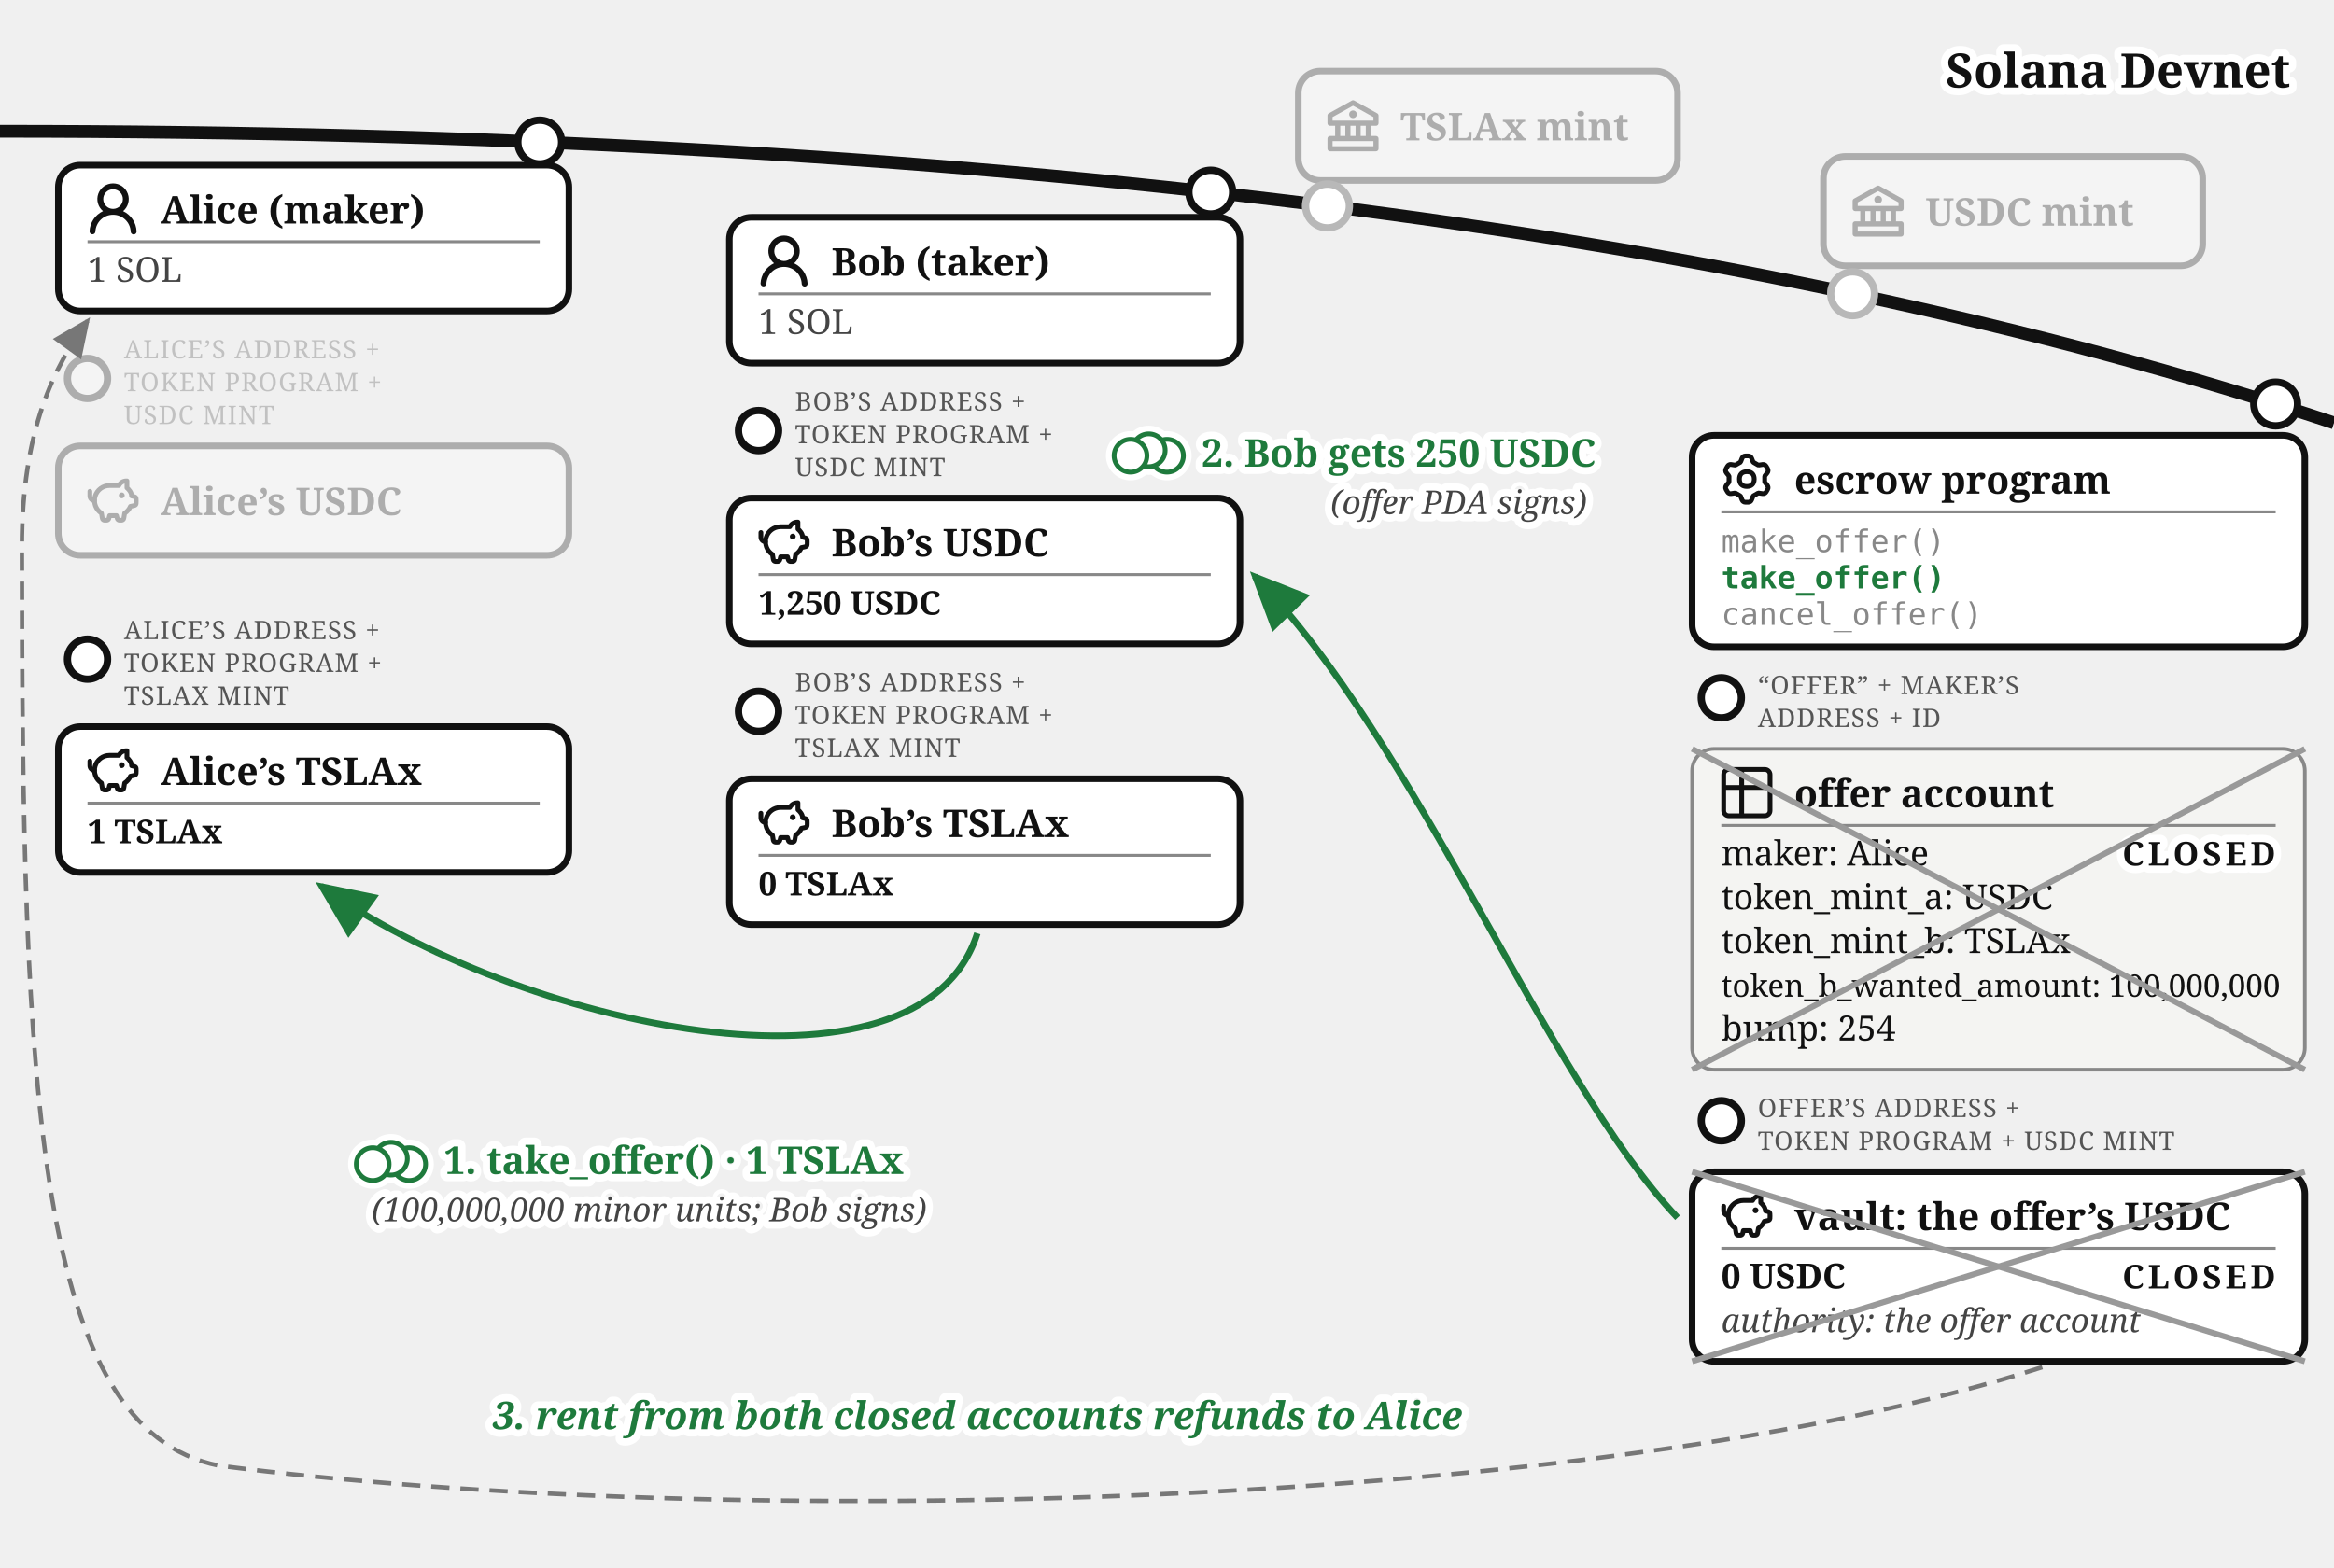
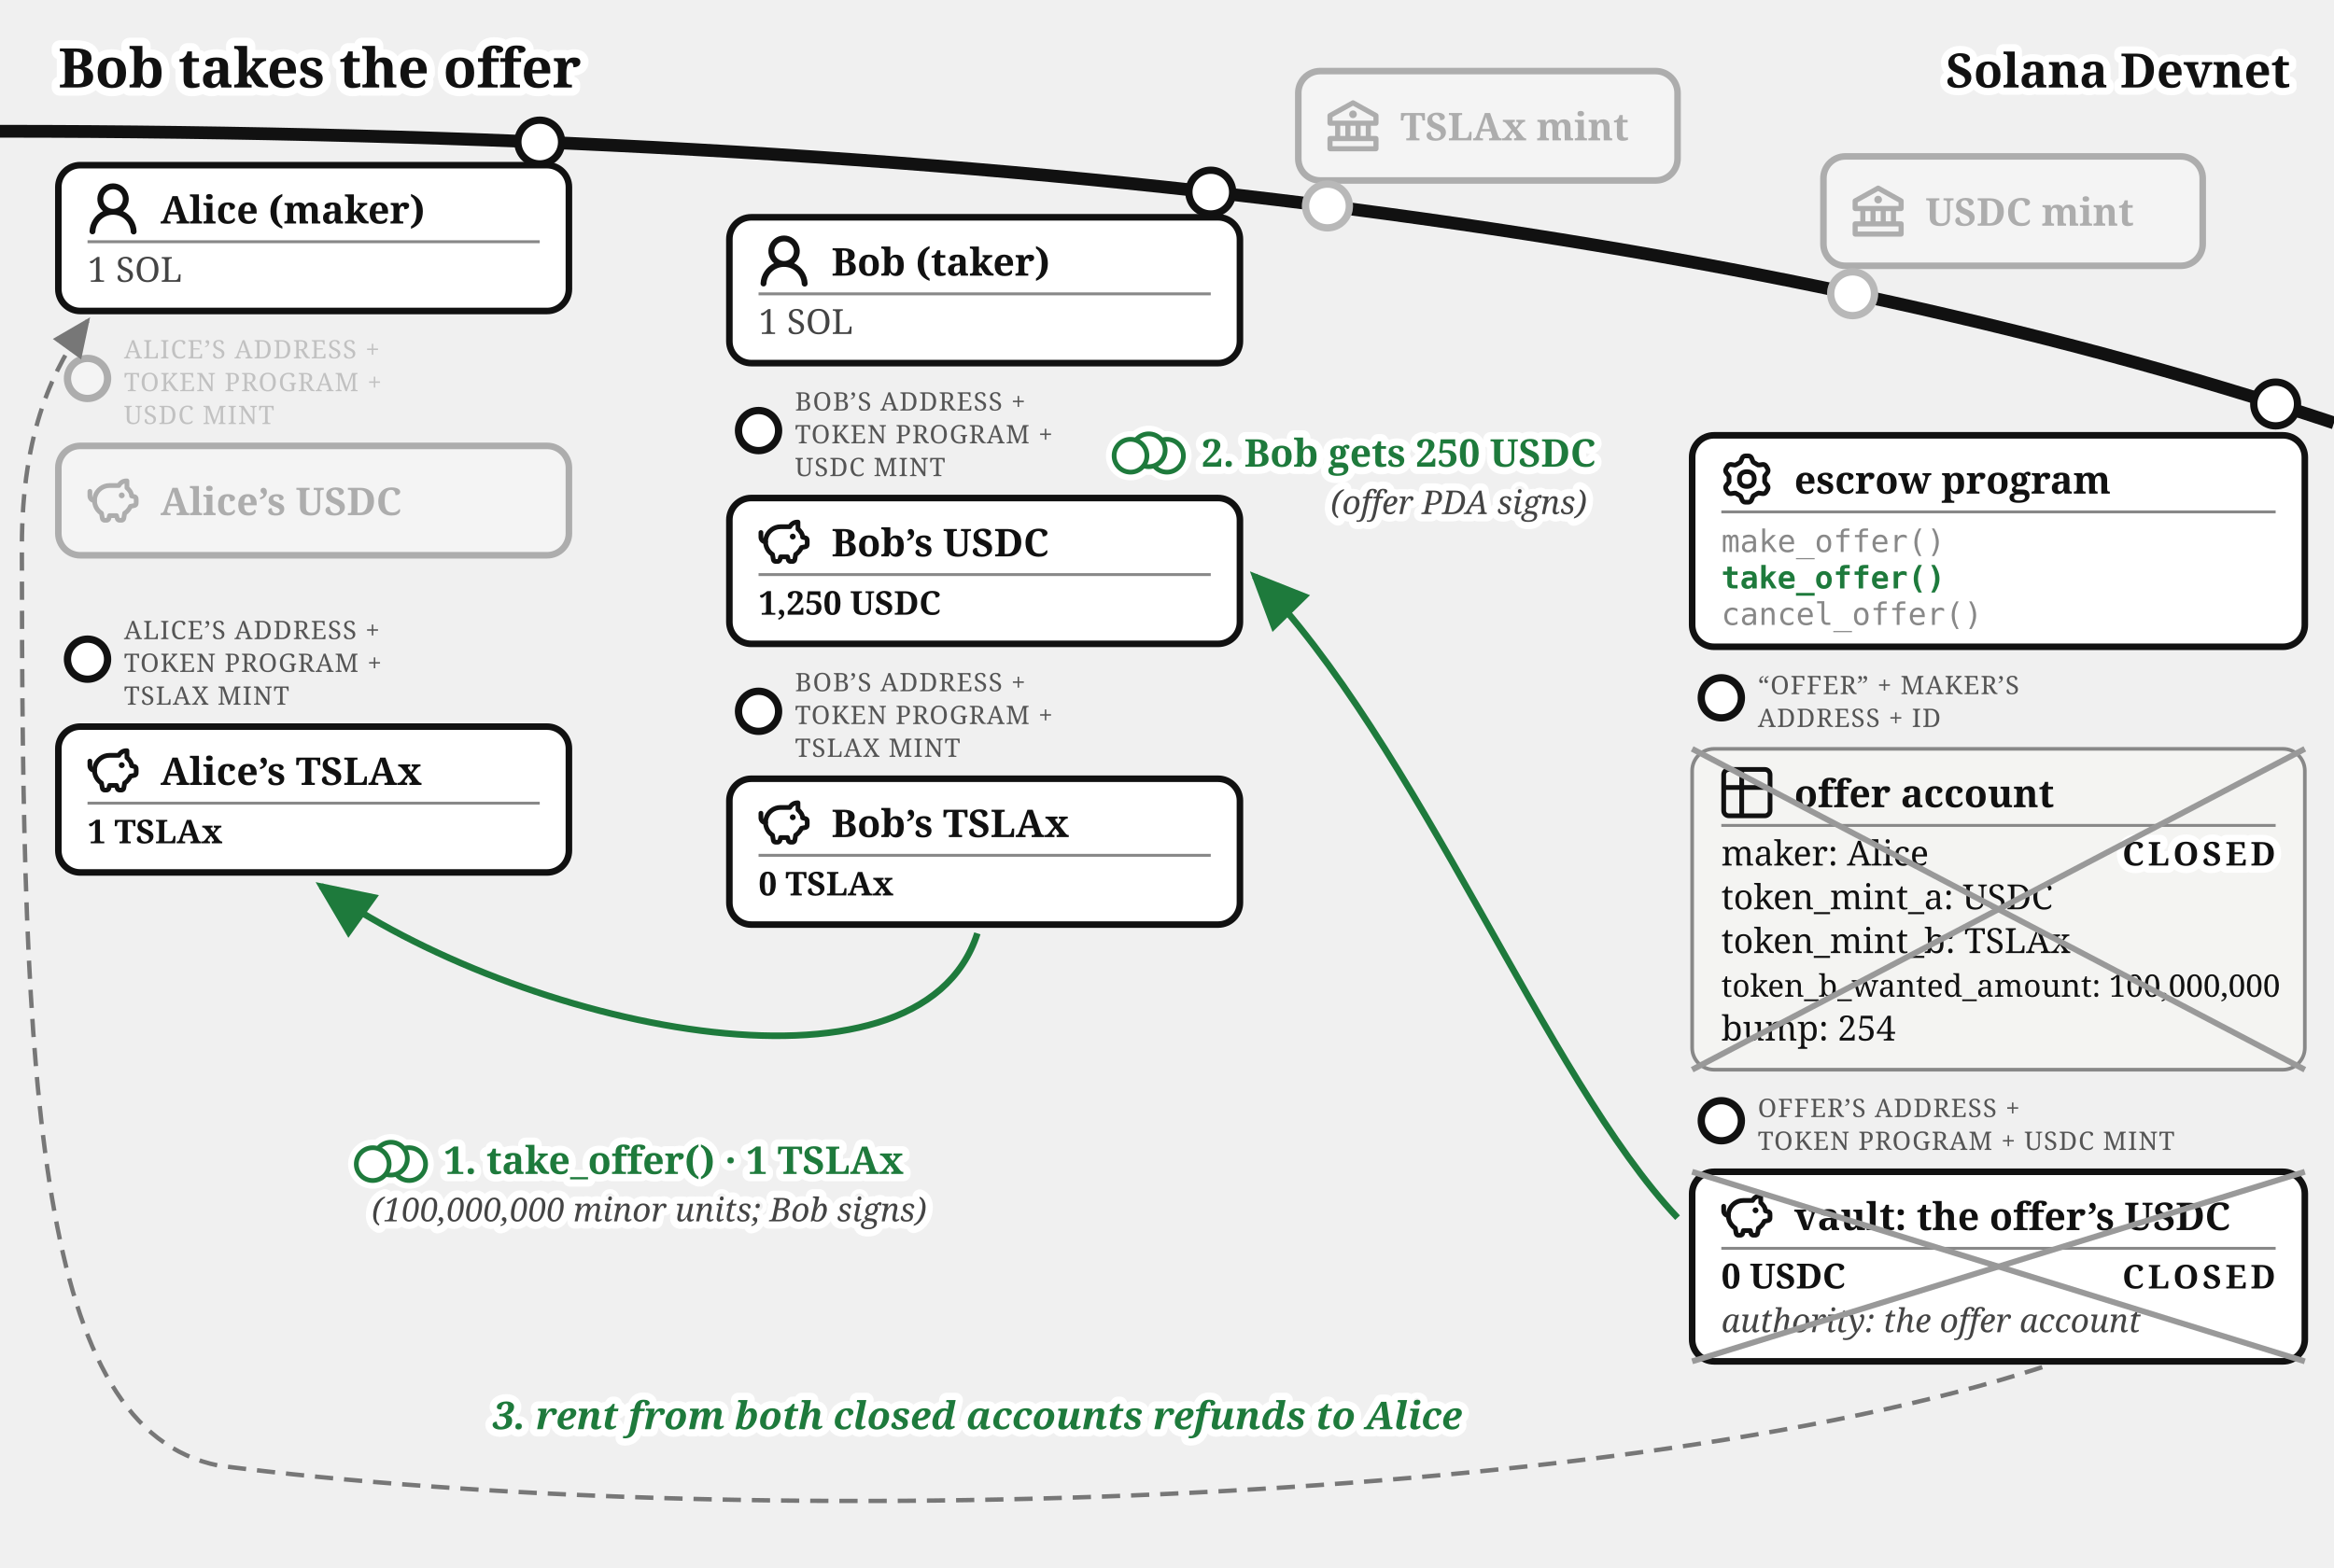
<svg xmlns="http://www.w3.org/2000/svg" viewBox="0 0 640 430" font-family="Gelasio, Georgia, serif" fill="#111">
+   <text stroke="#fff" stroke-width="4.5" paint-order="stroke" stroke-linejoin="round" x="16" y="24" font-size="15" font-weight="bold">Bob takes the offer</text>
  <defs>
    <marker id="escrow-take-arr" markerWidth="9" markerHeight="8" refX="8" refY="4" orient="auto">
      <path d="M0,0 L9,4 L0,8 z" fill="#1e7a3c" />
    </marker>
    <marker id="escrow-take-arrg" markerWidth="9" markerHeight="8" refX="8" refY="4" orient="auto">
      <path d="M0,0 L9,4 L0,8 z" fill="#777" />
    </marker>
  </defs>
  <path d="M 0,36 Q 400,36 640,116" fill="none" stroke="#111" stroke-width="3.5" />
  <text stroke="#fff" stroke-width="4" paint-order="stroke" stroke-linejoin="round" x="628" y="24" font-size="13" font-weight="bold" text-anchor="end">Solana Devnet</text>
  <circle cx="364" cy="56.5" r="7" fill="#fff" />
  <g opacity="0.3">
    <circle cx="364" cy="56.5" r="6" fill="#fff" stroke="#111" stroke-width="2" />
    <rect x="356" y="19.5" width="104" height="30" rx="6" fill="#fff" stroke="#111" stroke-width="1.8" />
    <g transform="translate(364,27.5)">
      <g transform="translate(-1.4,-1.401) scale(0.7)" fill="#111">
        <path d="m21.49 7.13l-9-5a.99.99 0 0 0-.97 0l-9.01 5C2.19 7.31 2 7.64 2 8v3c0 .55.45 1 1 1h2v4H3c-.55 0-1 .45-1 1v4c0 .55.45 1 1 1h18c.55 0 1-.45 1-1v-4c0-.55-.45-1-1-1h-2v-4h2c.55 0 1-.45 1-1V8a1 1 0 0 0-.51-.87M7 12h2v4H7zm6 0v4h-2v-4zm7 6v2H4v-2zm-3-2h-2v-4h2zm3-6H4V8.59l8-4.44l8 4.44z" />
        <path d="M12 6a1.5 1.5 0 1 0 0 3a1.5 1.5 0 1 0 0-3" />
      </g>
    </g>
    <text x="384" y="38.5" font-size="10.5" font-weight="bold">TSLAx mint</text>
  </g>
  <circle cx="508" cy="80.57" r="7" fill="#fff" />
  <g opacity="0.3">
    <circle cx="508" cy="80.57" r="6" fill="#fff" stroke="#111" stroke-width="2" />
    <rect x="500" y="42.9" width="104" height="30" rx="6" fill="#fff" stroke="#111" stroke-width="1.8" />
    <g transform="translate(508,50.9)">
      <g transform="translate(-1.4,-1.401) scale(0.7)" fill="#111">
        <path d="m21.49 7.13l-9-5a.99.99 0 0 0-.97 0l-9.01 5C2.19 7.31 2 7.64 2 8v3c0 .55.45 1 1 1h2v4H3c-.55 0-1 .45-1 1v4c0 .55.45 1 1 1h18c.55 0 1-.45 1-1v-4c0-.55-.45-1-1-1h-2v-4h2c.55 0 1-.45 1-1V8a1 1 0 0 0-.51-.87M7 12h2v4H7zm6 0v4h-2v-4zm7 6v2H4v-2zm-3-2h-2v-4h2zm3-6H4V8.59l8-4.44l8 4.44z" />
        <path d="M12 6a1.5 1.5 0 1 0 0 3a1.5 1.5 0 1 0 0-3" />
      </g>
    </g>
    <text x="528" y="61.9" font-size="10.5" font-weight="bold">USDC mint</text>
  </g>
  <g>
    <circle cx="148" cy="38.96" r="6" fill="#fff" stroke="#111" stroke-width="2" />
    <rect x="16" y="45.3" width="140" height="40" rx="6" fill="#fff" stroke="#111" stroke-width="1.8" />
    <g transform="translate(24,50.3)">
      <g transform="translate(-1.607,-1.079) scale(1.076)" fill="#111">
        <path d="M10.561 8.073a6 6 0 0 1 3.432 5.142a.75.75 0 1 1-1.498.07a4.5 4.5 0 0 0-8.99 0a.75.75 0 0 1-1.498-.07a6 6 0 0 1 3.431-5.142a3.999 3.999 0 1 1 5.123 0M10.5 5a2.5 2.5 0 1 0-5 0a2.5 2.5 0 0 0 5 0" />
      </g>
    </g>
    <text x="44" y="61.3" font-size="10.5" font-weight="bold">Alice (maker)</text>
    <line x1="24" y1="66.3" x2="148" y2="66.3" stroke="#888" stroke-width="0.8" />
    <text x="24" y="77.3" font-size="9.5" fill="#444">1 SOL</text>
  </g>
  <g opacity="0.3">
    <circle cx="24" cy="103.8" r="5.5" fill="#fff" stroke="#111" stroke-width="2" />
    <text x="34" y="98.3" font-size="7" letter-spacing="0.3" fill="#555">ALICE’S ADDRESS +</text>
    <text x="34" y="107.3" font-size="7" letter-spacing="0.3" fill="#555">TOKEN PROGRAM +</text>
    <text x="34" y="116.3" font-size="7" letter-spacing="0.3" fill="#555">USDC MINT</text>
    <rect x="16" y="122.3" width="140" height="30" rx="6" fill="#fff" stroke="#111" stroke-width="1.8" />
    <g transform="translate(24,130.3)">
      <g transform="translate(-0.62,-0.62) scale(0.635)" fill="none" stroke="#111" stroke-linecap="round" stroke-linejoin="round" stroke-width="2.047">
        <path d="M14.5 5.5h-4A6.5 6.5 0 0 0 7 17.478l.288 1.738c.07.423.105.635.202.798a1 1 0 0 0 .49.416c.178.07.392.07.822.07c.397 0 .596 0 .764-.062a1 1 0 0 0 .479-.374c.1-.148.15-.34.246-.727l.209-.837h3l.21.837c.096.386.144.58.245.727a1 1 0 0 0 .479.374c.168.062.367.062.764.062c.43 0 .644 0 .821-.07a1 1 0 0 0 .49-.416c.098-.163.133-.375.203-.798L17 17.478a6.5 6.5 0 0 0 2.502-2.978l.89-.178c.77-.154 1.155-.231 1.381-.508c.227-.276.227-.669.227-1.453v-.3c0-.75 0-1.124-.212-1.396c-.212-.27-.575-.362-1.303-.544L20 10c0-1.5-1.167-2.833-2-3.5v-3h-.264c-1.37 0-2.623.774-3.236 2" />
        <path d="M15.875 9.75h-.125m.25 0a.25.25 0 1 1-.5 0a.25.25 0 0 1 .5 0M2 8v2a2 2 0 0 0 2 2" />
      </g>
    </g>
    <text x="44" y="141.3" font-size="10.5" font-weight="bold">Alice’s USDC</text>
  </g>
  <g>
    <circle cx="24" cy="180.8" r="5.5" fill="#fff" stroke="#111" stroke-width="2" />
    <text x="34" y="175.3" font-size="7" letter-spacing="0.3" fill="#555">ALICE’S ADDRESS +</text>
    <text x="34" y="184.3" font-size="7" letter-spacing="0.3" fill="#555">TOKEN PROGRAM +</text>
    <text x="34" y="193.3" font-size="7" letter-spacing="0.3" fill="#555">TSLAX MINT</text>
    <rect x="16" y="199.3" width="140" height="40" rx="6" fill="#fff" stroke="#111" stroke-width="1.8" />
    <g transform="translate(24,204.3)">
      <g transform="translate(-0.62,-0.62) scale(0.635)" fill="none" stroke="#111" stroke-linecap="round" stroke-linejoin="round" stroke-width="2.047">
        <path d="M14.5 5.5h-4A6.5 6.5 0 0 0 7 17.478l.288 1.738c.07.423.105.635.202.798a1 1 0 0 0 .49.416c.178.07.392.07.822.07c.397 0 .596 0 .764-.062a1 1 0 0 0 .479-.374c.1-.148.15-.34.246-.727l.209-.837h3l.21.837c.096.386.144.58.245.727a1 1 0 0 0 .479.374c.168.062.367.062.764.062c.43 0 .644 0 .821-.07a1 1 0 0 0 .49-.416c.098-.163.133-.375.203-.798L17 17.478a6.5 6.5 0 0 0 2.502-2.978l.89-.178c.77-.154 1.155-.231 1.381-.508c.227-.276.227-.669.227-1.453v-.3c0-.75 0-1.124-.212-1.396c-.212-.27-.575-.362-1.303-.544L20 10c0-1.5-1.167-2.833-2-3.5v-3h-.264c-1.37 0-2.623.774-3.236 2" />
        <path d="M15.875 9.75h-.125m.25 0a.25.25 0 1 1-.5 0a.25.25 0 0 1 .5 0M2 8v2a2 2 0 0 0 2 2" />
      </g>
    </g>
    <text x="44" y="215.3" font-size="10.5" font-weight="bold">Alice’s TSLAx</text>
    <line x1="24" y1="220.3" x2="148" y2="220.3" stroke="#888" stroke-width="0.8" />
    <text x="24" y="231.3" font-size="9" font-weight="bold">1 TSLAx</text>
  </g>
  <g>
    <circle cx="332" cy="52.69" r="6" fill="#fff" stroke="#111" stroke-width="2" />
    <rect x="200" y="59.6" width="140" height="40" rx="6" fill="#fff" stroke="#111" stroke-width="1.8" />
    <g transform="translate(208,64.6)">
      <g transform="translate(-1.607,-1.079) scale(1.076)" fill="#111">
        <path d="M10.561 8.073a6 6 0 0 1 3.432 5.142a.75.75 0 1 1-1.498.07a4.5 4.5 0 0 0-8.99 0a.75.75 0 0 1-1.498-.07a6 6 0 0 1 3.431-5.142a3.999 3.999 0 1 1 5.123 0M10.5 5a2.5 2.5 0 1 0-5 0a2.5 2.5 0 0 0 5 0" />
      </g>
    </g>
    <text x="228" y="75.6" font-size="10.5" font-weight="bold">Bob (taker)</text>
    <line x1="208" y1="80.6" x2="332" y2="80.6" stroke="#888" stroke-width="0.8" />
    <text x="208" y="91.6" font-size="9.5" fill="#444">1 SOL</text>
  </g>
  <g>
    <circle cx="208" cy="118.1" r="5.5" fill="#fff" stroke="#111" stroke-width="2" />
    <text x="218" y="112.6" font-size="7" letter-spacing="0.3" fill="#555">BOB’S ADDRESS +</text>
    <text x="218" y="121.6" font-size="7" letter-spacing="0.3" fill="#555">TOKEN PROGRAM +</text>
    <text x="218" y="130.6" font-size="7" letter-spacing="0.3" fill="#555">USDC MINT</text>
    <rect x="200" y="136.6" width="140" height="40" rx="6" fill="#fff" stroke="#111" stroke-width="1.8" />
    <g transform="translate(208,141.6)">
      <g transform="translate(-0.62,-0.62) scale(0.635)" fill="none" stroke="#111" stroke-linecap="round" stroke-linejoin="round" stroke-width="2.047">
        <path d="M14.5 5.5h-4A6.5 6.5 0 0 0 7 17.478l.288 1.738c.07.423.105.635.202.798a1 1 0 0 0 .49.416c.178.07.392.07.822.07c.397 0 .596 0 .764-.062a1 1 0 0 0 .479-.374c.1-.148.15-.34.246-.727l.209-.837h3l.21.837c.096.386.144.58.245.727a1 1 0 0 0 .479.374c.168.062.367.062.764.062c.43 0 .644 0 .821-.07a1 1 0 0 0 .49-.416c.098-.163.133-.375.203-.798L17 17.478a6.5 6.5 0 0 0 2.502-2.978l.89-.178c.77-.154 1.155-.231 1.381-.508c.227-.276.227-.669.227-1.453v-.3c0-.75 0-1.124-.212-1.396c-.212-.27-.575-.362-1.303-.544L20 10c0-1.5-1.167-2.833-2-3.5v-3h-.264c-1.37 0-2.623.774-3.236 2" />
        <path d="M15.875 9.75h-.125m.25 0a.25.25 0 1 1-.5 0a.25.25 0 0 1 .5 0M2 8v2a2 2 0 0 0 2 2" />
      </g>
    </g>
    <text x="228" y="152.6" font-size="10.5" font-weight="bold">Bob’s USDC</text>
    <line x1="208" y1="157.6" x2="332" y2="157.6" stroke="#888" stroke-width="0.8" />
    <text x="208" y="168.6" font-size="9" font-weight="bold">1,250 USDC</text>
  </g>
  <g>
    <circle cx="208" cy="195.1" r="5.5" fill="#fff" stroke="#111" stroke-width="2" />
    <text x="218" y="189.6" font-size="7" letter-spacing="0.3" fill="#555">BOB’S ADDRESS +</text>
    <text x="218" y="198.6" font-size="7" letter-spacing="0.3" fill="#555">TOKEN PROGRAM +</text>
    <text x="218" y="207.6" font-size="7" letter-spacing="0.3" fill="#555">TSLAX MINT</text>
    <rect x="200" y="213.6" width="140" height="40" rx="6" fill="#fff" stroke="#111" stroke-width="1.8" />
    <g transform="translate(208,218.6)">
      <g transform="translate(-0.62,-0.62) scale(0.635)" fill="none" stroke="#111" stroke-linecap="round" stroke-linejoin="round" stroke-width="2.047">
        <path d="M14.5 5.5h-4A6.5 6.5 0 0 0 7 17.478l.288 1.738c.07.423.105.635.202.798a1 1 0 0 0 .49.416c.178.07.392.07.822.07c.397 0 .596 0 .764-.062a1 1 0 0 0 .479-.374c.1-.148.15-.34.246-.727l.209-.837h3l.21.837c.096.386.144.58.245.727a1 1 0 0 0 .479.374c.168.062.367.062.764.062c.43 0 .644 0 .821-.07a1 1 0 0 0 .49-.416c.098-.163.133-.375.203-.798L17 17.478a6.5 6.5 0 0 0 2.502-2.978l.89-.178c.77-.154 1.155-.231 1.381-.508c.227-.276.227-.669.227-1.453v-.3c0-.75 0-1.124-.212-1.396c-.212-.27-.575-.362-1.303-.544L20 10c0-1.5-1.167-2.833-2-3.5v-3h-.264c-1.37 0-2.623.774-3.236 2" />
        <path d="M15.875 9.75h-.125m.25 0a.25.25 0 1 1-.5 0a.25.25 0 0 1 .5 0M2 8v2a2 2 0 0 0 2 2" />
      </g>
    </g>
    <text x="228" y="229.6" font-size="10.5" font-weight="bold">Bob’s TSLAx</text>
    <line x1="208" y1="234.6" x2="332" y2="234.6" stroke="#888" stroke-width="0.8" />
    <text x="208" y="245.6" font-size="9" font-weight="bold">0 TSLAx</text>
  </g>
  <g>
    <circle cx="624" cy="110.81" r="6" fill="#fff" stroke="#111" stroke-width="2" />
    <rect x="464" y="119.4" width="168" height="58" rx="6" fill="#fff" stroke="#111" stroke-width="1.8" />
    <g transform="translate(472,124.4)">
      <g transform="translate(-0.113,-0.112) scale(1.016)" fill="none" stroke="#111" stroke-linecap="round" stroke-linejoin="round" stroke-width="1.28">
        <path d="M11.808 7.727c0 .05.017.1.048.14l.667.84a.96.96 0 0 1 .082 1.08l-.392.676a.96.96 0 0 1-.975.47l-1.063-.16a.23.23 0 0 0-.145.027l-1.26.727a.23.23 0 0 0-.096.112l-.392 1a.96.96 0 0 1-.893.611h-.782a.96.96 0 0 1-.893-.61l-.392-1a.23.23 0 0 0-.096-.113L3.967 10.8a.23.23 0 0 0-.145-.028l-1.063.162a.96.96 0 0 1-.976-.47l-.39-.677a.96.96 0 0 1 .08-1.08l.67-.84a.22.22 0 0 0 .05-.14V6.273c0-.05-.018-.1-.05-.14l-.67-.84a.96.96 0 0 1-.08-1.08l.39-.676a.96.96 0 0 1 .976-.47l1.06.16a.23.23 0 0 0 .145-.027l1.262-.73a.23.23 0 0 0 .096-.113l.394-.996A.96.96 0 0 1 6.61.75h.784a.96.96 0 0 1 .893.61l.392.997q.028.075.096.116l1.26.727a.23.23 0 0 0 .145.028l1.062-.162a.96.96 0 0 1 .976.47l.391.677a.96.96 0 0 1-.081 1.08l-.67.84a.22.22 0 0 0-.049.14v1.454Z" />
        <path d="M7 8.996c1.277 0 1.996-.719 1.996-1.996S8.277 5.004 7 5.004S5.004 5.723 5.004 7S5.723 8.996 7 8.996" />
      </g>
    </g>
    <text x="492" y="135.4" font-size="10.5" font-weight="bold">escrow program</text>
    <line x1="472" y1="140.4" x2="624" y2="140.4" stroke="#888" stroke-width="0.8" />
    <text x="472" y="151.4" font-size="8.5" font-family="'DejaVu Sans Mono', Menlo, monospace" fill="#888">make_offer()</text>
    <text x="472" y="161.4" font-size="8.5" font-family="'DejaVu Sans Mono', Menlo, monospace" font-weight="bold" fill="#1e7a3c">take_offer()</text>
    <text x="472" y="171.4" font-size="8.5" font-family="'DejaVu Sans Mono', Menlo, monospace" fill="#888">cancel_offer()</text>
  </g>
  <g>
    <circle cx="472" cy="191.4" r="5.5" fill="#fff" stroke="#111" stroke-width="2" />
    <text x="482" y="190.4" font-size="7" letter-spacing="0.3" fill="#555">“OFFER” + MAKER’S</text>
    <text x="482" y="199.4" font-size="7" letter-spacing="0.3" fill="#555">ADDRESS + ID</text>
    <rect x="464" y="205.4" width="168" height="88" rx="6" fill="#f4f4f2" stroke="#888" />
    <g transform="translate(472,210.4)">
      <g transform="translate(-1.467,-1.467) scale(0.706)" fill="none" stroke="#111" stroke-linecap="round" stroke-linejoin="round" stroke-width="1.843">
        <path d="M3 5a2 2 0 0 1 2-2h14a2 2 0 0 1 2 2v14a2 2 0 0 1-2 2H5a2 2 0 0 1-2-2zm0 5h18M10 3v18" />
      </g>
    </g>
    <text x="492" y="221.4" font-size="10.5" font-weight="bold">offer account</text>
    <line x1="472" y1="226.4" x2="624" y2="226.4" stroke="#888" stroke-width="0.8" />
    <text x="472" y="237.4" font-size="9.5">maker: Alice</text>
    <text x="472" y="249.4" font-size="9.5">token_mint_a: USDC</text>
    <text x="472" y="261.4" font-size="9.5">token_mint_b: TSLAx</text>
    <text x="472" y="273.4" font-size="8.5">token_b_wanted_amount: 100,000,000</text>
    <text x="472" y="285.4" font-size="9.5">bump: 254</text>
    <text stroke="#fff" stroke-width="4" paint-order="stroke" stroke-linejoin="round" x="624" y="237.4" font-size="9" font-weight="bold" letter-spacing="1" fill="#111" text-anchor="end">CLOSED</text>
    <line x1="464" y1="205.4" x2="632" y2="293.4" stroke="#999" stroke-width="1.6" />
    <line x1="632" y1="205.4" x2="464" y2="293.4" stroke="#999" stroke-width="1.6" />
  </g>
  <g>
    <circle cx="472" cy="307.4" r="5.5" fill="#fff" stroke="#111" stroke-width="2" />
    <text x="482" y="306.4" font-size="7" letter-spacing="0.3" fill="#555">OFFER’S ADDRESS +</text>
    <text x="482" y="315.4" font-size="7" letter-spacing="0.3" fill="#555">TOKEN PROGRAM + USDC MINT</text>
    <rect x="464" y="321.4" width="168" height="52" rx="6" fill="#fff" stroke="#111" stroke-width="1.8" />
    <g transform="translate(472,326.4)">
      <g transform="translate(-0.62,-0.62) scale(0.635)" fill="none" stroke="#111" stroke-linecap="round" stroke-linejoin="round" stroke-width="2.047">
        <path d="M14.5 5.5h-4A6.5 6.5 0 0 0 7 17.478l.288 1.738c.07.423.105.635.202.798a1 1 0 0 0 .49.416c.178.07.392.07.822.07c.397 0 .596 0 .764-.062a1 1 0 0 0 .479-.374c.1-.148.15-.34.246-.727l.209-.837h3l.21.837c.096.386.144.58.245.727a1 1 0 0 0 .479.374c.168.062.367.062.764.062c.43 0 .644 0 .821-.07a1 1 0 0 0 .49-.416c.098-.163.133-.375.203-.798L17 17.478a6.5 6.5 0 0 0 2.502-2.978l.89-.178c.77-.154 1.155-.231 1.381-.508c.227-.276.227-.669.227-1.453v-.3c0-.75 0-1.124-.212-1.396c-.212-.27-.575-.362-1.303-.544L20 10c0-1.5-1.167-2.833-2-3.5v-3h-.264c-1.37 0-2.623.774-3.236 2" />
        <path d="M15.875 9.75h-.125m.25 0a.25.25 0 1 1-.5 0a.25.25 0 0 1 .5 0M2 8v2a2 2 0 0 0 2 2" />
      </g>
    </g>
    <text x="492" y="337.4" font-size="10.5" font-weight="bold">vault: the offer’s USDC</text>
    <line x1="472" y1="342.4" x2="624" y2="342.4" stroke="#888" stroke-width="0.8" />
    <text x="472" y="353.4" font-size="9.5" font-weight="bold">0 USDC</text>
    <text x="472" y="365.4" font-size="9" font-style="italic" fill="#444">authority: the offer account</text>
    <text stroke="#fff" stroke-width="4" paint-order="stroke" stroke-linejoin="round" x="624" y="353.4" font-size="9" font-weight="bold" letter-spacing="1" fill="#111" text-anchor="end">CLOSED</text>
    <line x1="464" y1="321.4" x2="632" y2="373.4" stroke="#999" stroke-width="1.6" />
    <line x1="632" y1="321.4" x2="464" y2="373.4" stroke="#999" stroke-width="1.6" />
  </g>
  <path d="M 268,256 C 252,306 141.753,281.466 88,243" fill="none" stroke="#1e7a3c" stroke-width="1.8" marker-end="url(#escrow-take-arr)" />
  <text stroke="#fff" stroke-width="4" paint-order="stroke" stroke-linejoin="round" x="121.68" y="322" font-size="10.5" font-weight="bold" fill="#1e7a3c">1. take_offer() · 1 TSLAx</text>
  <text stroke="#fff" stroke-width="4" paint-order="stroke" stroke-linejoin="round" x="178" y="335" font-size="9" font-style="italic" fill="#444" text-anchor="middle">(100,000,000 minor units; Bob signs)</text>
  <path d="M 460,334 C 424,296 388.712,203.66 344,158" fill="none" stroke="#1e7a3c" stroke-width="1.8" marker-end="url(#escrow-take-arr)" />
  <text stroke="#fff" stroke-width="4" paint-order="stroke" stroke-linejoin="round" x="329.5" y="128" font-size="10.5" font-weight="bold" fill="#1e7a3c">2. Bob gets 250 USDC</text>
  <text stroke="#fff" stroke-width="4" paint-order="stroke" stroke-linejoin="round" x="400" y="141" font-size="9" font-style="italic" fill="#444" text-anchor="middle">(offer PDA signs)</text>
  <path d="M 560,375 C 440,414 200,420 60,402 C 10,392 6,300 6,150 C 6,118 14.841,100.653 24,88" fill="none" stroke="#777" stroke-width="1.2" stroke-dasharray="5 3" marker-end="url(#escrow-take-arrg)" />
  <text stroke="#fff" stroke-width="4" paint-order="stroke" stroke-linejoin="round" x="268" y="392" font-size="10.5" font-style="italic" fill="#1e7a3c" text-anchor="middle" font-weight="bold">3. rent from both closed accounts refunds to Alice</text>
  <g class="coin" transform="translate(107.2,317.8)" fill="#fff">
    <g stroke="#fff" stroke-width="4.5">
      <circle cx="5" cy="1.5" r="4.5" />
      <circle cx="0" cy="0" r="4.5" />
      <circle cx="-5" cy="1.5" r="4.5" />
    </g>
    <g stroke="#1e7a3c" stroke-width="1.3">
      <circle cx="5" cy="1.5" r="4.5" />
      <circle cx="0" cy="0" r="4.5" />
      <circle cx="-5" cy="1.5" r="4.5" />
    </g>
  </g>
  <g class="coin" transform="translate(315,123.5)" fill="#fff">
    <g stroke="#fff" stroke-width="4.5">
      <circle cx="5" cy="1.5" r="4.5" />
      <circle cx="0" cy="0" r="4.5" />
      <circle cx="-5" cy="1.5" r="4.5" />
    </g>
    <g stroke="#1e7a3c" stroke-width="1.3">
      <circle cx="5" cy="1.5" r="4.5" />
      <circle cx="0" cy="0" r="4.5" />
      <circle cx="-5" cy="1.5" r="4.5" />
    </g>
  </g>
</svg>
